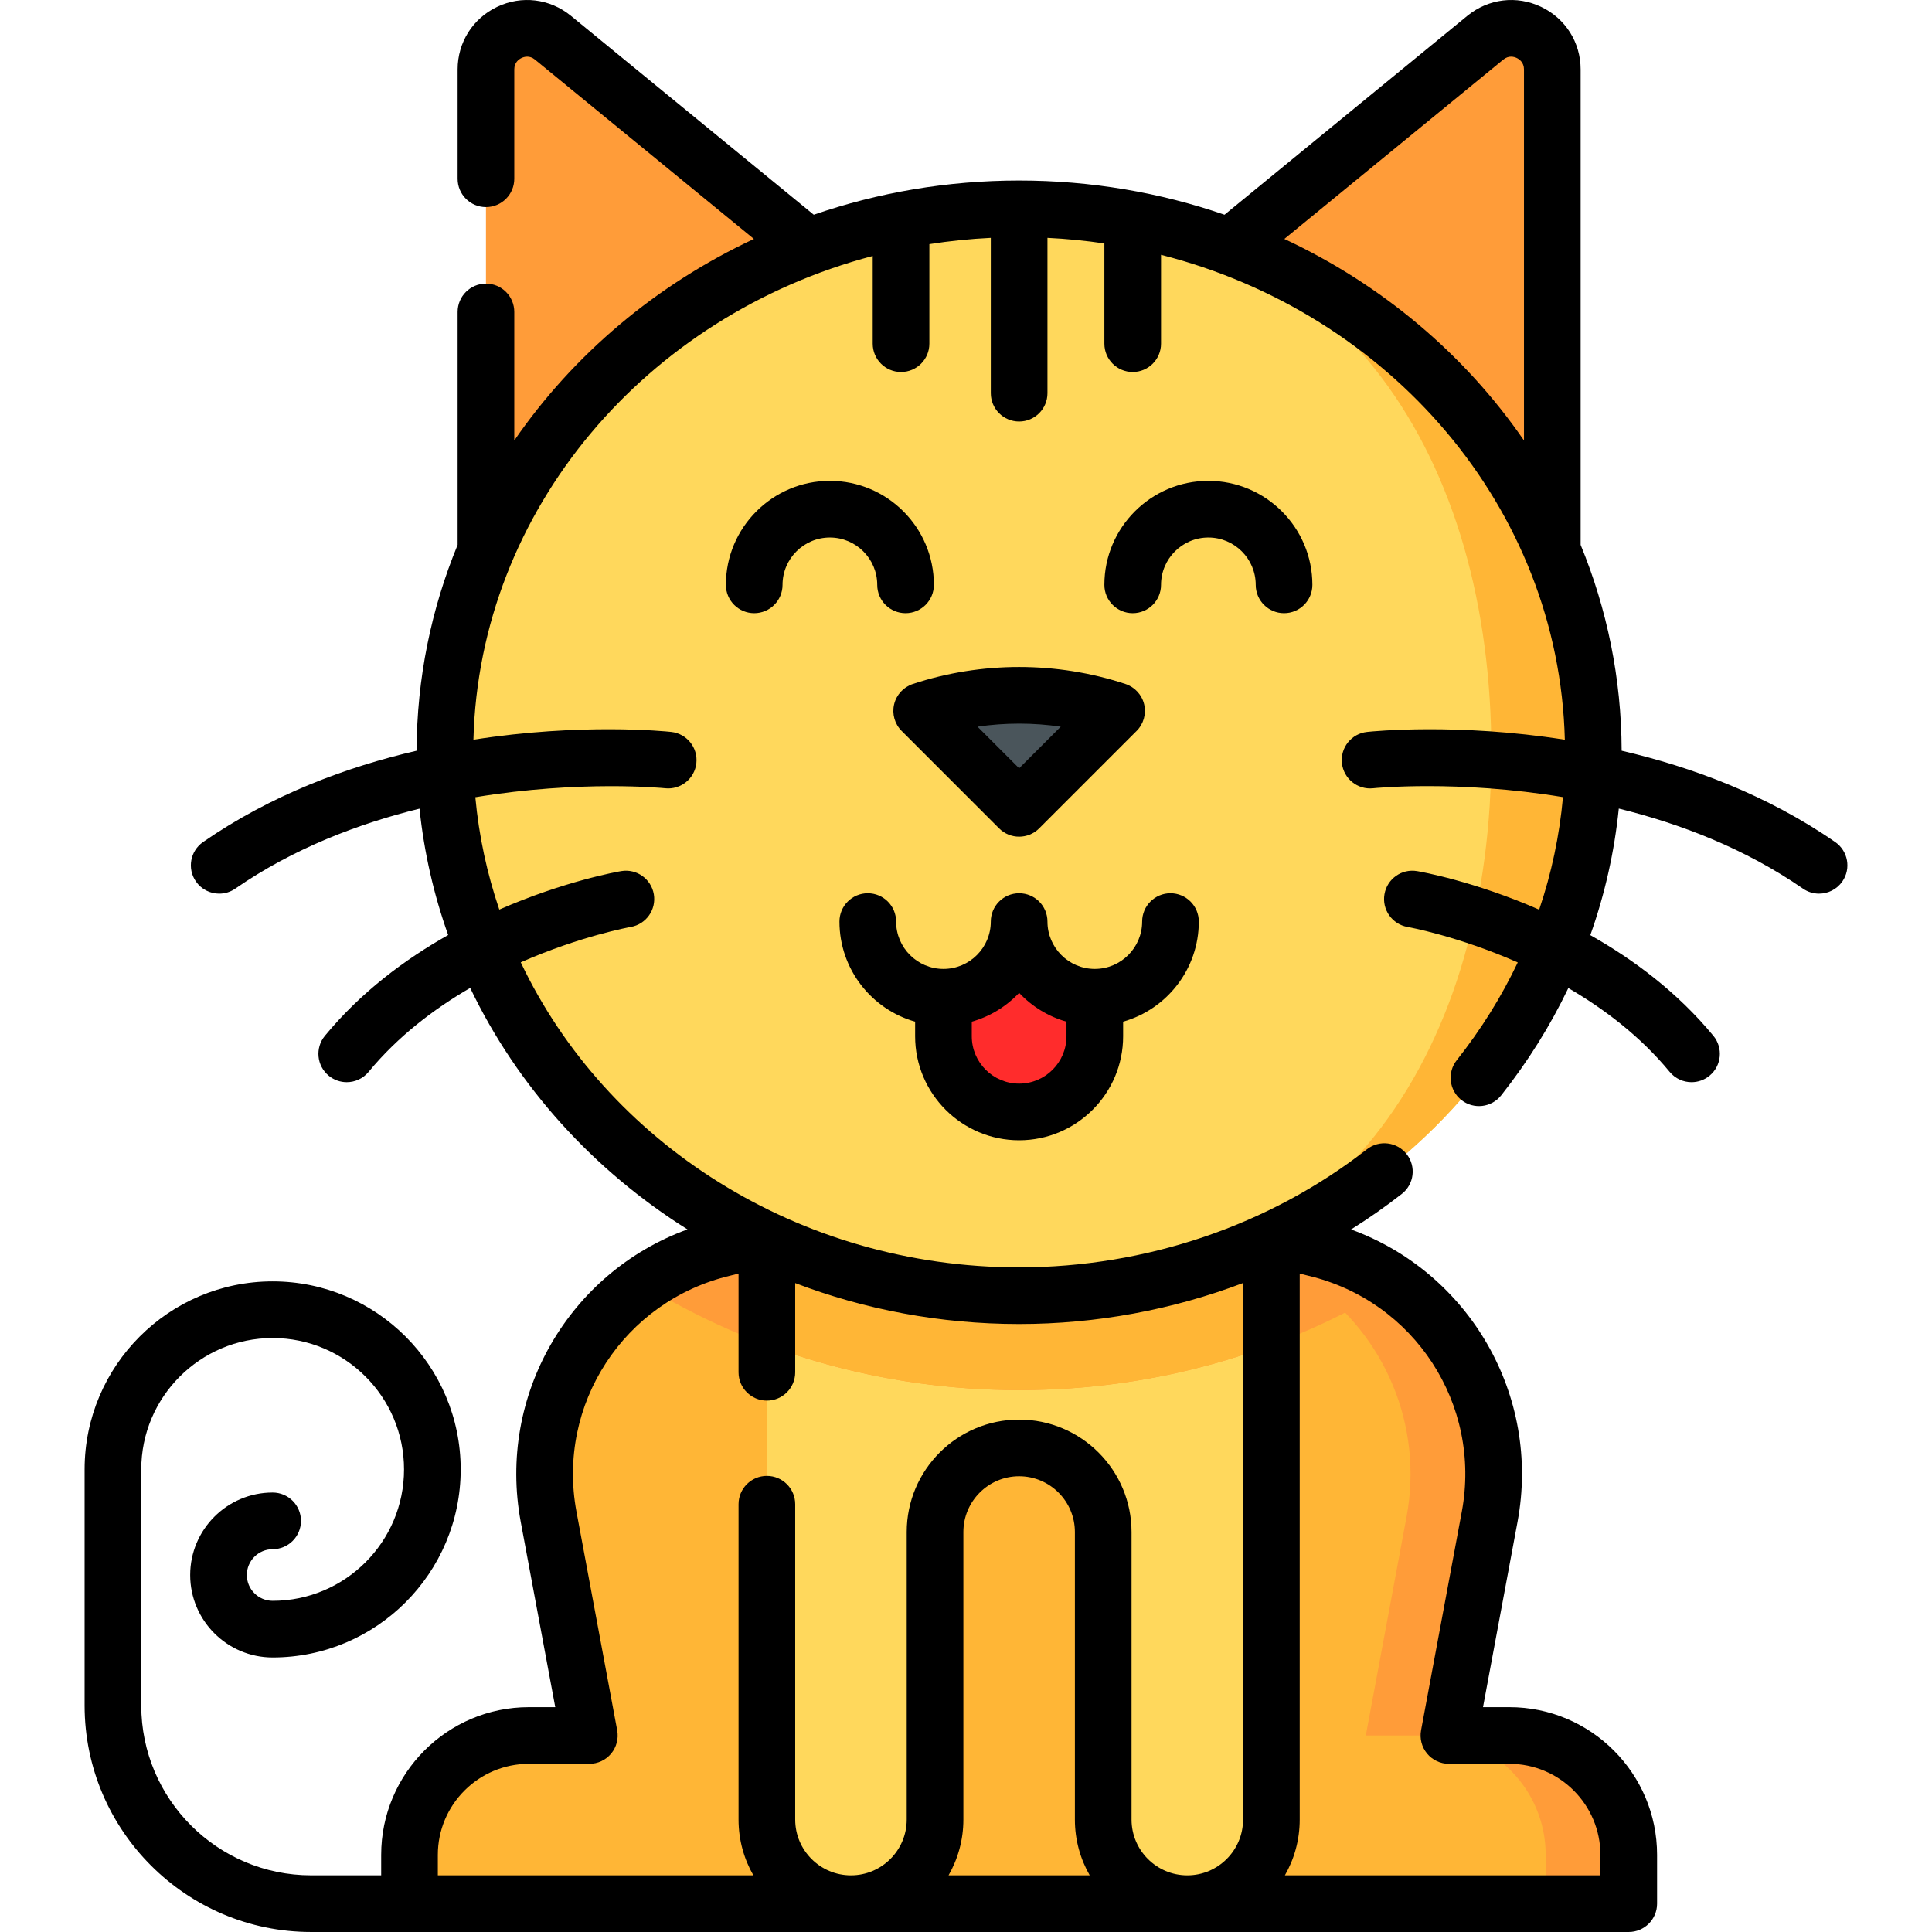
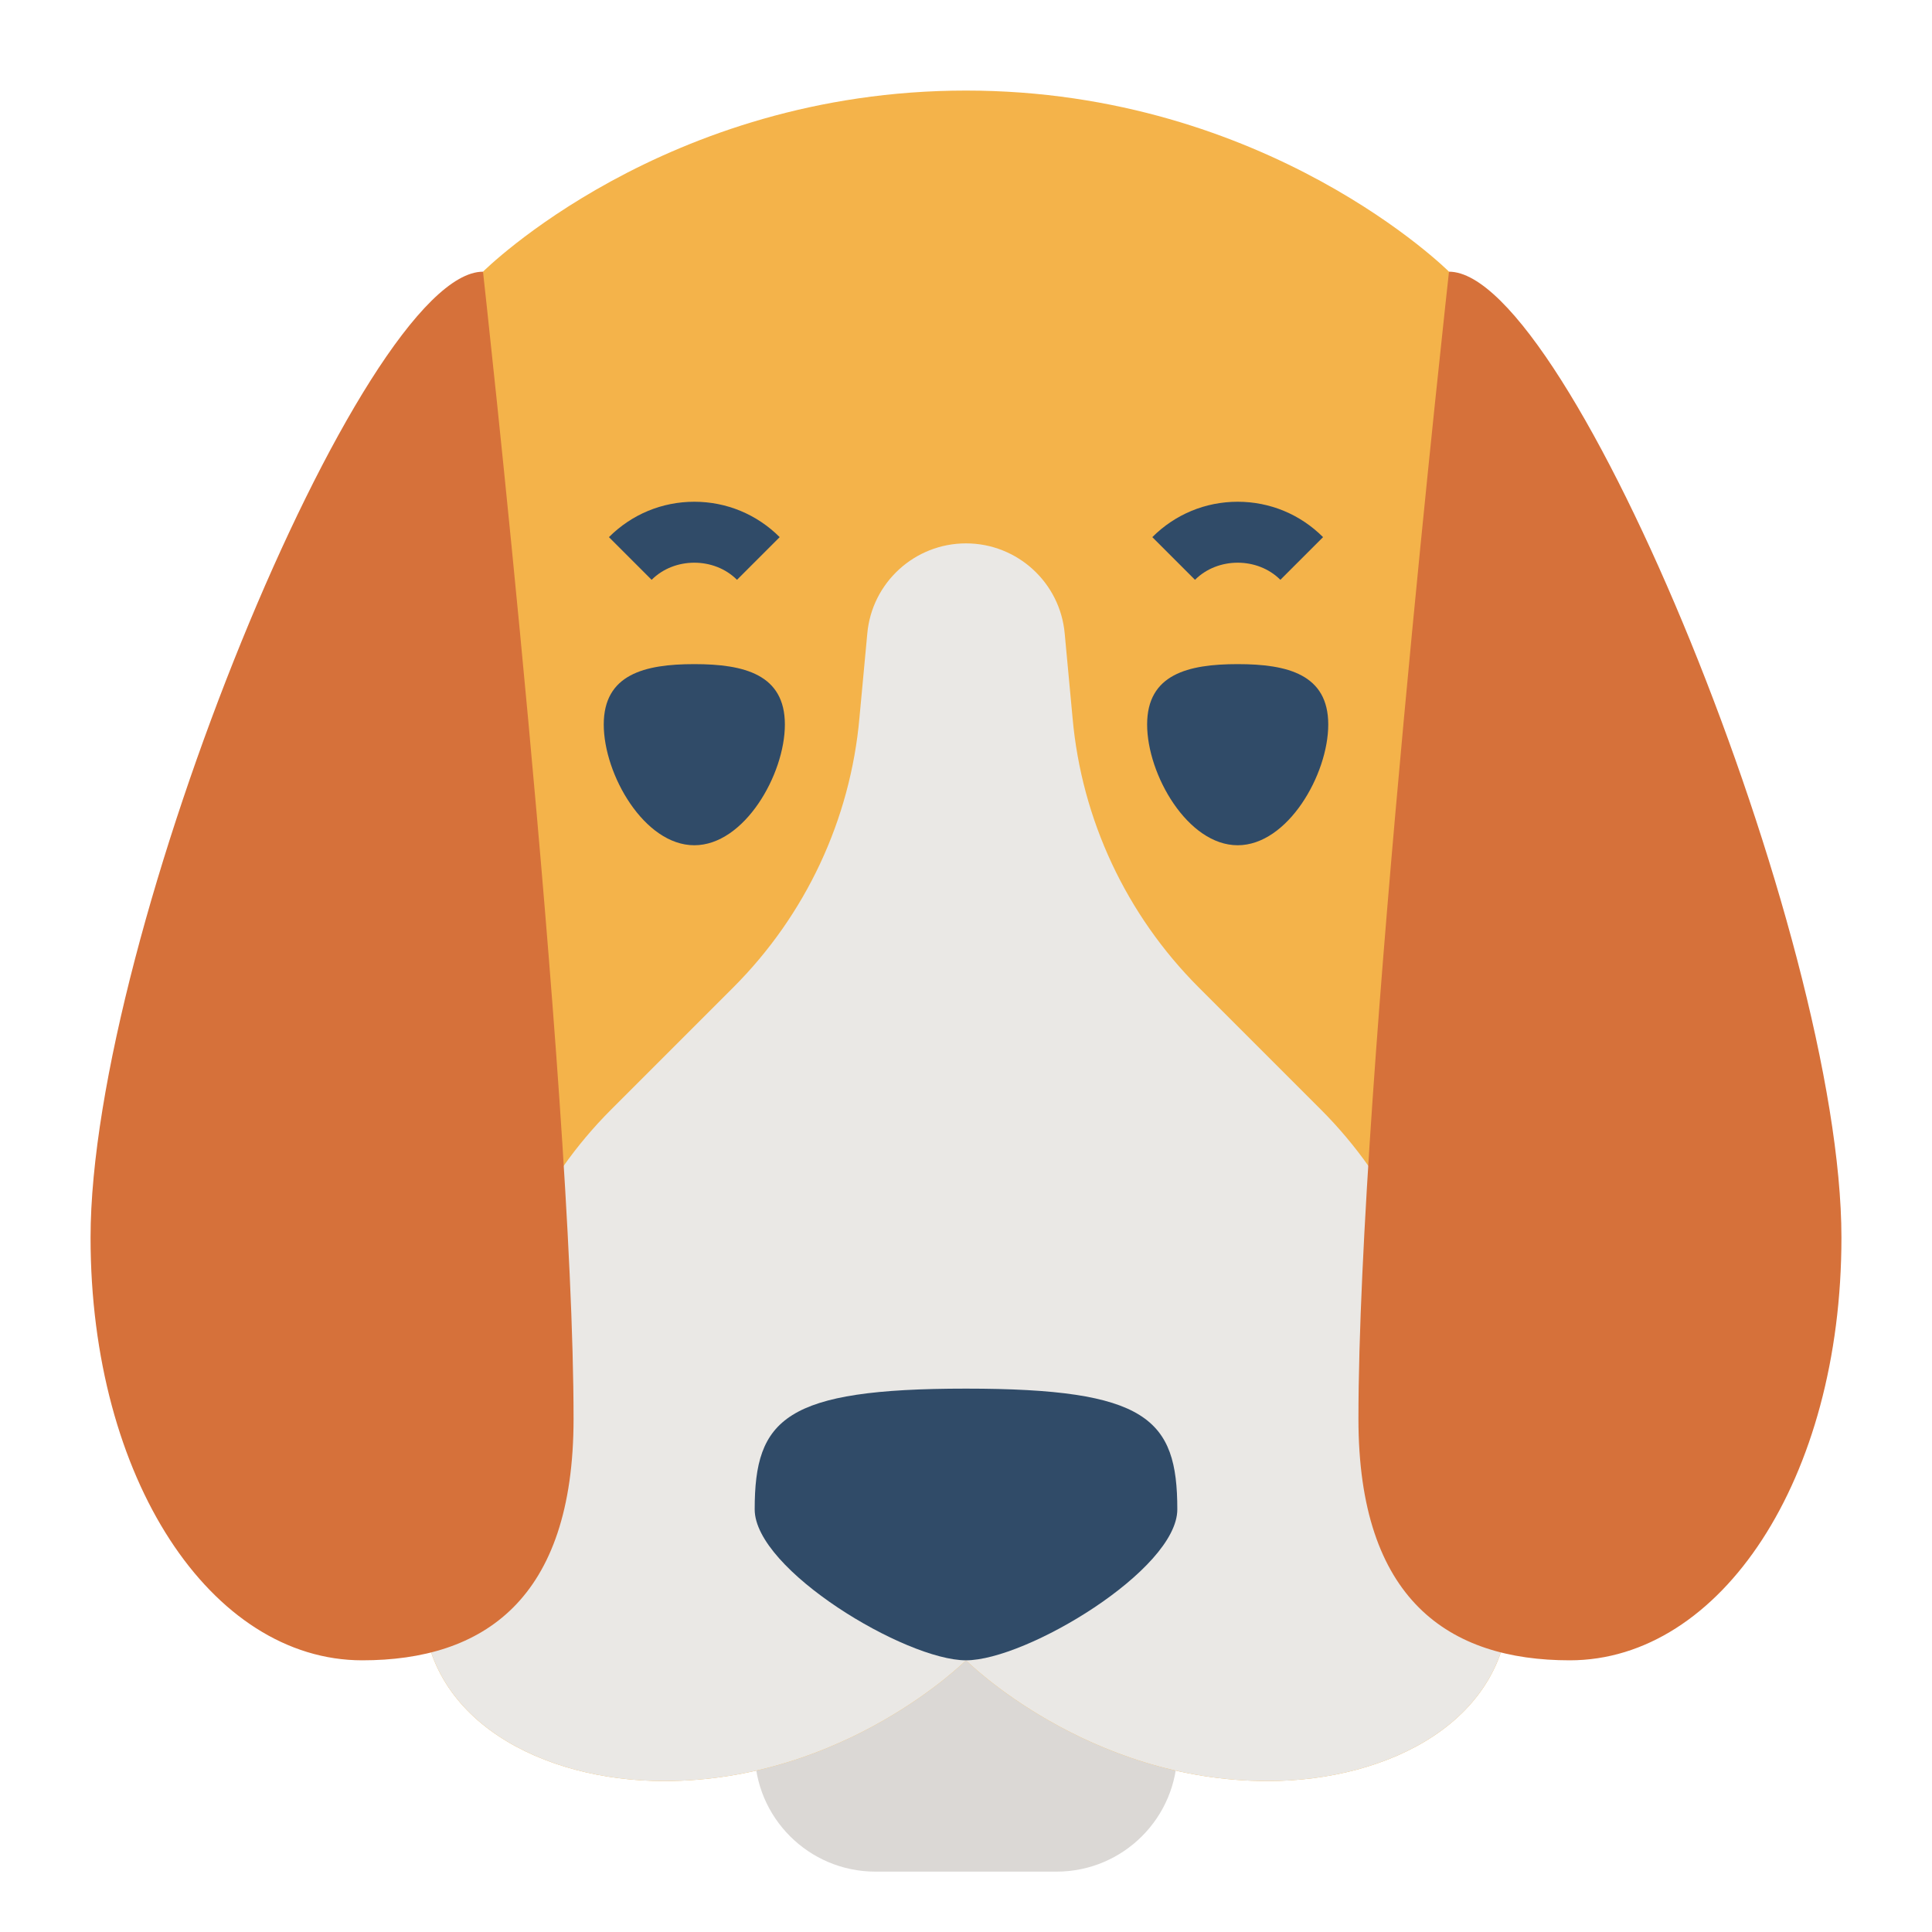
- <svg xmlns="http://www.w3.org/2000/svg" id="Layer_1" enable-background="new 0 0 511.505 511.505" height="512" viewBox="0 0 511.505 511.505" width="512">
-   <g>
-     <path d="m431.224 491.091v12.91h-322.8v-12.92c0-17.452 14.148-31.6 31.6-31.6h16.01l-10.79-57.92c-4.53-24.29 5.9-48.03 24.96-61.5 6.25-4.42 13.43-7.73 21.31-9.6l11.52-2.73h133.57l11.52 2.73c7.89 1.87 15.07 5.18 21.32 9.6 19.05 13.48 29.48 37.22 24.95 61.5l-10.79 57.92h16.01c17.458 0 31.61 14.152 31.61 31.61z" fill="#ffb636" />
-     <path d="m431.224 491.091v12.91h-25.92c2.16 0 3.92-1.76 3.92-3.92v-8.99c0-17.458-14.152-31.61-31.61-31.61h-16.01l10.79-57.92c4.53-24.28-5.9-48.02-24.95-61.5-6.25-4.42-13.43-7.73-21.32-9.6l-11.52-2.73h22l11.52 2.73c7.89 1.87 15.07 5.18 21.32 9.6 19.05 13.48 29.48 37.22 24.95 61.5l-10.79 57.92h16.01c17.458 0 31.61 14.152 31.61 31.61z" fill="#ff9c39" />
-     <path d="m336.602 327.735v154.01c0 6.15-2.49 11.71-6.52 15.74s-9.59 6.52-15.74 6.52c-12.29 0-22.26-9.97-22.26-22.26v-76.14c0-6.15-2.49-11.71-6.52-15.74s-9.59-6.52-15.74-6.52c-12.3 0-22.26 9.97-22.26 22.26v76.14c0 6.15-2.49 11.71-6.52 15.74s-9.6 6.52-15.75 6.52c-12.29 0-22.26-9.97-22.26-22.26v-154.01z" fill="#ffd85c" />
-     <path d="m369.444 340.061c-28.75 17.7-62.95 27.98-99.62 27.98s-70.87-10.28-99.62-27.98c6.25-4.42 13.43-7.73 21.31-9.6l11.52-2.73h133.57l11.52 2.73c7.89 1.87 15.07 5.18 21.32 9.6z" fill="#ff9c39" />
-     <path d="m336.602 327.735v28.36c-20.72 7.72-43.24 11.95-66.78 11.95s-46.06-4.24-66.79-11.96v-28.35z" fill="#ffb636" />
-     <path d="m325.688 65.32 67.585-55.364c7.096-5.766 17.706-.716 17.706 8.427v127.286z" fill="#ff9c39" />
-     <path d="m213.951 65.32-67.585-55.364c-7.097-5.766-17.706-.716-17.706 8.427v127.286z" fill="#ff9c39" />
-     <path d="m421.842 199.165c0 76.98-63.87 139.84-144.2 143.69-2.57.13-5.17.19-7.82.19-83.96 0-152.02-64.42-152.02-143.88s68.06-143.87 152.02-143.87c2.65 0 5.25.06 7.82.19 80.33 3.85 144.2 66.7 144.2 143.68z" fill="#ffd85c" />
-     <path d="m421.842 199.165c0 76.98-63.87 139.84-144.2 143.69 78.69-3.89 117.2-66.74 117.2-143.69s-38.51-139.79-117.2-143.68c80.33 3.85 144.2 66.7 144.2 143.68z" fill="#ffb636" />
-     <path d="m289.854 264.028v10.328c0 11.065-8.97 20.035-20.035 20.035-11.065 0-20.035-8.97-20.035-20.035v-10.328l20.034-10z" fill="#ff2c2c" />
-     <path d="m295.622 188.213c-16.756-5.54-34.85-5.54-51.605 0l25.803 25.803z" fill="#4a555b" />
-   </g>
-   <g>
-     <path d="m236.719 186.481c-.601 2.532.154 5.195 1.994 7.035l25.803 25.803c1.464 1.464 3.384 2.197 5.303 2.197s3.839-.732 5.303-2.197l25.803-25.803c1.84-1.84 2.595-4.503 1.994-7.035s-2.472-4.572-4.943-5.389c-18.157-6.003-38.157-6.003-56.314 0-2.471.817-4.342 2.857-4.943 5.389zm44.118 5.91-11.018 11.018-11.018-11.018c7.294-1.075 14.743-1.075 22.036 0z" />
-     <path d="m219.715 127.307c-15.183 0-27.535 12.352-27.535 27.535 0 4.142 3.358 7.5 7.5 7.5s7.5-3.358 7.5-7.5c0-6.912 5.623-12.535 12.535-12.535s12.535 5.623 12.535 12.535c0 4.142 3.358 7.5 7.5 7.5s7.5-3.358 7.5-7.5c0-15.182-12.352-27.535-27.535-27.535z" />
-     <path d="m332.458 154.842c0 4.142 3.358 7.5 7.5 7.5s7.5-3.358 7.5-7.5c0-15.183-12.352-27.535-27.535-27.535s-27.535 12.352-27.535 27.535c0 4.142 3.358 7.5 7.5 7.5s7.5-3.358 7.5-7.5c0-6.912 5.623-12.535 12.535-12.535s12.535 5.623 12.535 12.535z" />
-     <path d="m269.819 301.891c15.183 0 27.535-12.352 27.535-27.535v-3.866c11.549-3.274 20.035-13.913 20.035-26.497 0-4.142-3.358-7.5-7.5-7.5s-7.5 3.358-7.5 7.5c0 6.912-5.623 12.535-12.535 12.535s-12.535-5.623-12.535-12.535c0-4.142-3.358-7.5-7.5-7.5s-7.5 3.358-7.5 7.5c0 6.912-5.623 12.535-12.535 12.535s-12.535-5.623-12.535-12.535c0-4.142-3.358-7.5-7.5-7.5s-7.5 3.358-7.5 7.5c0 12.584 8.485 23.223 20.035 26.497v3.866c.001 15.183 12.353 27.535 27.535 27.535zm0-39.028c3.369 3.575 7.681 6.252 12.535 7.628v3.866c0 6.912-5.623 12.535-12.535 12.535s-12.535-5.623-12.535-12.535v-3.866c4.854-1.376 9.166-4.053 12.535-7.628z" />
-     <path d="m485.873 222.933c-18.056-12.495-38.008-19.879-56.535-24.179-.054-19.209-3.898-37.588-10.859-54.499v-125.871c0-7.151-4.011-13.503-10.469-16.576-6.458-3.074-13.917-2.182-19.49 2.347l-64.326 52.694c-16.977-5.859-35.29-9.056-54.375-9.056s-37.397 3.198-54.375 9.056l-64.35-52.713c-5.55-4.51-13.01-5.401-19.467-2.328s-10.468 9.425-10.468 16.576v28.945c0 4.142 3.358 7.5 7.5 7.5s7.5-3.358 7.5-7.5v-28.945c0-1.845 1.2-2.692 1.915-3.032.715-.341 2.129-.738 3.538.407l57.989 47.503c-25.854 12.078-47.784 30.606-63.442 53.359v-34.034c0-4.142-3.358-7.5-7.5-7.5s-7.5 3.358-7.5 7.5v61.668c-6.961 16.911-10.805 35.29-10.859 54.499-18.527 4.299-38.479 11.684-56.535 24.178-3.406 2.357-4.256 7.029-1.899 10.435 1.456 2.104 3.795 3.233 6.174 3.233 1.472 0 2.959-.432 4.261-1.333 15.36-10.629 32.523-17.179 48.769-21.17 1.2 11.58 3.781 22.782 7.585 33.454-11.402 6.423-23.084 15.095-32.64 26.688-2.634 3.196-2.179 7.923 1.017 10.558 1.397 1.151 3.087 1.713 4.766 1.712 2.163 0 4.309-.931 5.792-2.729 7.769-9.426 17.355-16.688 26.896-22.224 12.489 26.093 32.558 48.253 57.524 63.932-31.314 11.393-50.388 43.911-44.14 77.449l9.137 49.042h-6.984c-21.562 0-39.103 17.542-39.103 39.103v5.421h-18.547c-24.799 0-44.974-20.175-44.974-44.974v-62.494c0-19.181 15.604-34.785 34.785-34.785s34.786 15.604 34.786 34.785-15.605 34.786-34.786 34.786c-3.767 0-6.832-3.065-6.832-6.832 0-3.768 3.065-6.833 6.832-6.833 4.142 0 7.5-3.358 7.5-7.5s-3.358-7.5-7.5-7.5c-12.038 0-21.832 9.794-21.832 21.833 0 12.038 9.794 21.832 21.832 21.832 27.452 0 49.786-22.334 49.786-49.786s-22.334-49.785-49.786-49.785-49.785 22.333-49.785 49.785v62.494c0 33.07 26.904 59.974 59.974 59.974h348.846c4.142 0 7.5-3.358 7.5-7.5v-12.921c0-21.562-17.542-39.103-39.103-39.103h-6.984l9.137-49.042c6.249-33.539-12.827-66.058-44.069-77.433 4.637-2.902 9.123-6.04 13.436-9.409 3.264-2.55 3.844-7.263 1.294-10.527s-7.262-3.845-10.527-1.294c-25.813 20.161-58.515 31.265-92.082 31.265-58.709 0-109.354-33.206-131.951-80.76 15.858-6.977 28.873-9.32 29.111-9.362 4.078-.702 6.818-4.575 6.122-8.654-.698-4.083-4.575-6.828-8.656-6.13-1.073.184-15.072 2.672-32.254 10.183-3.238-9.506-5.399-19.463-6.346-29.743 27.741-4.59 49.779-2.427 50.262-2.377 4.111.436 7.813-2.54 8.254-6.657.442-4.119-2.538-7.815-6.657-8.257-1.621-.174-23.872-2.41-52.363 2.058 1.556-61.072 45.87-112.327 105.711-128.068v23.218c0 4.142 3.358 7.5 7.5 7.5s7.5-3.358 7.5-7.5v-26.354c5.33-.836 10.758-1.395 16.266-1.662v41.124c0 4.142 3.358 7.5 7.5 7.5s7.5-3.358 7.5-7.5v-41.124c5.097.247 10.124.745 15.069 1.48v26.536c0 4.142 3.358 7.5 7.5 7.5s7.5-3.358 7.5-7.5v-23.525c60.446 15.369 105.341 66.898 106.908 128.376-28.491-4.468-50.742-2.232-52.363-2.058-4.119.442-7.099 4.139-6.657 8.257.442 4.119 4.149 7.1 8.257 6.657.378-.04 22.444-2.259 50.27 2.349-.925 10.202-3.042 20.177-6.305 29.793-17.205-7.529-31.23-10.022-32.305-10.206-4.085-.698-7.948 2.044-8.65 6.122-.702 4.079 2.038 7.956 6.116 8.663.239.041 13.287 2.39 29.172 9.388-4.312 9.078-9.71 17.747-16.152 25.885-2.571 3.248-2.022 7.965 1.225 10.536 3.249 2.572 7.966 2.022 10.536-1.225 7.072-8.934 13.014-18.447 17.779-28.408 9.519 5.531 19.079 12.782 26.83 22.186 1.483 1.799 3.628 2.729 5.792 2.729 1.679 0 3.369-.561 4.766-1.712 3.196-2.635 3.651-7.362 1.017-10.558-9.539-11.573-21.198-20.235-32.581-26.655 3.836-10.799 6.367-22.019 7.54-33.51 16.225 3.994 33.375 10.551 48.755 21.193 1.302.901 2.789 1.333 4.261 1.333 2.378 0 4.718-1.129 6.174-3.233 2.356-3.405 1.505-8.077-1.901-10.434zm-197.366 273.572h-37.375c2.497-4.353 3.926-9.394 3.926-14.762v-76.136c0-8.14 6.622-14.762 14.762-14.762s14.762 6.622 14.762 14.762v76.136c-.001 5.368 1.428 10.409 3.925 14.762zm98.515-96.313-10.79 57.916c-.408 2.192.18 4.452 1.604 6.167s3.539 2.707 5.769 2.707h16.01c13.291 0 24.103 10.813 24.103 24.103v5.421h-83.539c2.497-4.353 3.926-9.394 3.926-14.762v-144.558l2.287.572c28.066 6.654 45.913 34.078 40.63 62.434zm-57.917-60.506v142.057c0 8.14-6.622 14.762-14.762 14.762s-14.762-6.622-14.762-14.762v-76.136c0-16.411-13.351-29.762-29.762-29.762s-29.762 13.351-29.762 29.762v76.136c0 8.14-6.622 14.762-14.762 14.762s-14.762-6.622-14.762-14.762v-83.492c0-4.142-3.358-7.5-7.5-7.5s-7.5 3.358-7.5 7.5v83.492c0 5.368 1.429 10.409 3.926 14.762h-83.539v-5.421c0-13.291 10.813-24.103 24.103-24.103h16.01c2.229 0 4.344-.992 5.769-2.707s2.013-3.975 1.604-6.167l-10.79-57.916c-5.283-28.356 12.564-55.779 40.721-62.455l2.196-.55v26.135c0 4.142 3.358 7.5 7.5 7.5s7.5-3.358 7.5-7.5v-23.62c18.336 6.99 38.346 10.839 59.286 10.839 20.417.001 40.553-3.745 59.286-10.854zm10.932-276.425 57.966-47.484c1.433-1.164 2.846-.766 3.562-.426.715.34 1.915 1.187 1.915 3.032v98.236c-15.659-22.751-37.589-41.28-63.443-53.358z" />
+ <svg xmlns="http://www.w3.org/2000/svg" id="Flat-Expanded" enable-background="new 0 0 64 64" height="512" viewBox="0 0 64 64" width="512">
+   <path d="m25 55v3c0 2.209 1.791 4 4 4h6c2.209 0 4-1.791 4-4v-3z" fill="#dbd8d5" />
+   <path d="m16 9v34c0 4-2 6-2 10s4 6 8 6c6 0 10-4 10-4s4 4 10 4c4 0 8-2 8-6s-2-6-2-10c0-2 0-34 0-34s-6-6-16-6-16 6-16 6z" fill="#f4b34a" />
+   <path d="m48.329 44.819c-.518-1.387-1.117-2.741-1.741-4.051-.706-1.484-1.666-2.845-2.828-4.008l-4.05-4.05c-2.4-2.4-3.88-5.56-4.18-8.93l-.26-2.79c-.15-1.69-1.57-2.99-3.27-2.99s-3.12 1.3-3.27 2.99l-.26 2.79c-.3 3.37-1.78 6.53-4.18 8.93l-4.05 4.05c-1.162 1.162-2.121 2.524-2.828 4.008-.624 1.31-1.223 2.665-1.741 4.051-.983 2.634-1.671 5.387-1.671 8.181 0 4 4 6 8 6 6 0 10-4 10-4s4 4 10 4c4 0 8-2 8-6 0-2.794-.688-5.547-1.671-8.181z" fill="#eae8e5" />
+   <path d="m32 55c-2 0-7-3-7-5 0-3 1-4 7-4s7 1 7 4c0 2-5 5-7 5z" fill="#304b68" />
+   <path d="m16 9s3 27 3 38c0 6-3 8-7 8-5 0-9-6-9-14 0-10 9-32 13-32z" fill="#d6713a" />
+   <path d="m48 9s-3 27-3 38c0 6 3 8 7 8 5 0 9-6 9-14 0-10-9-32-13-32z" fill="#d6713a" />
+   <g fill="#304b68">
+     <path d="m26 24c0 1.657-1.343 4-3 4s-3-2.343-3-4 1.343-2 3-2 3 .343 3 2z" />
+     <path d="m44 24c0 1.657-1.343 4-3 4s-3-2.343-3-4 1.343-2 3-2 3 .343 3 2z" />
+     <path d="m24.414 19.207c-.756-.756-2.072-.756-2.828 0l-1.414-1.414c.756-.756 1.76-1.172 2.828-1.172s2.072.417 2.828 1.172z" />
+     <path d="m42.414 19.207c-.756-.756-2.072-.756-2.828 0l-1.414-1.414c.756-.756 1.76-1.172 2.828-1.172s2.072.417 2.828 1.172z" />
  </g>
</svg>
